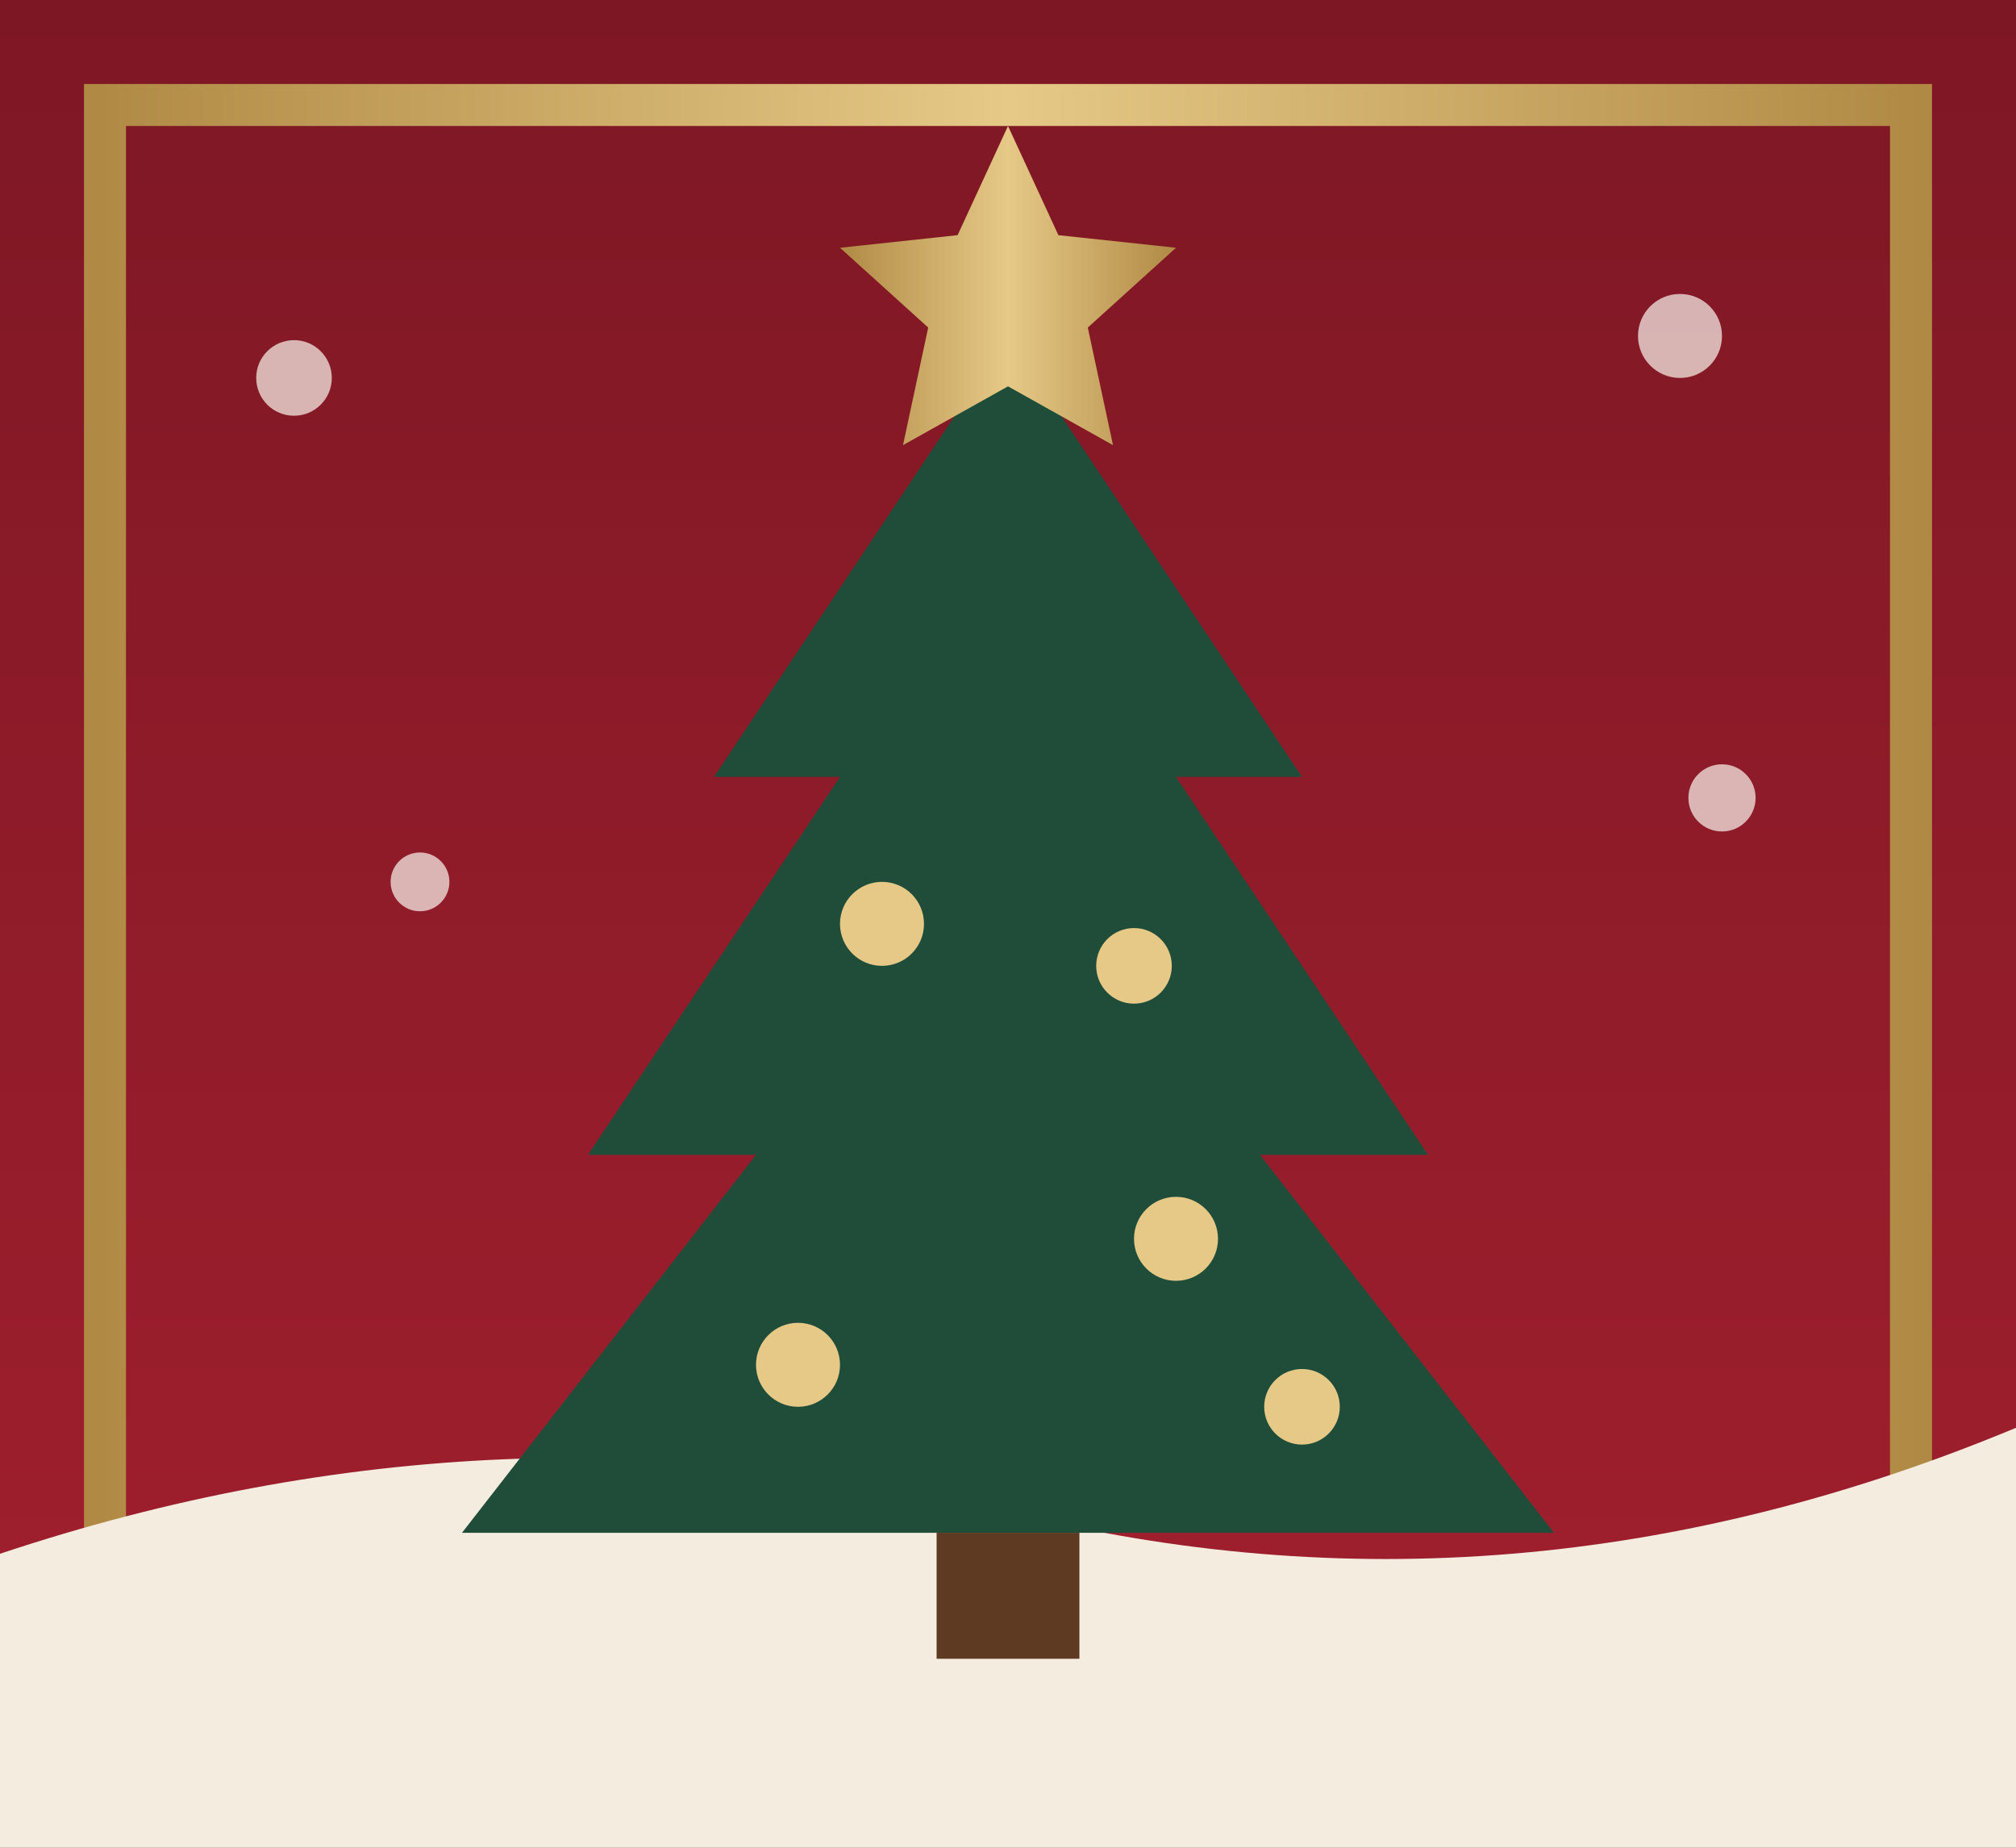
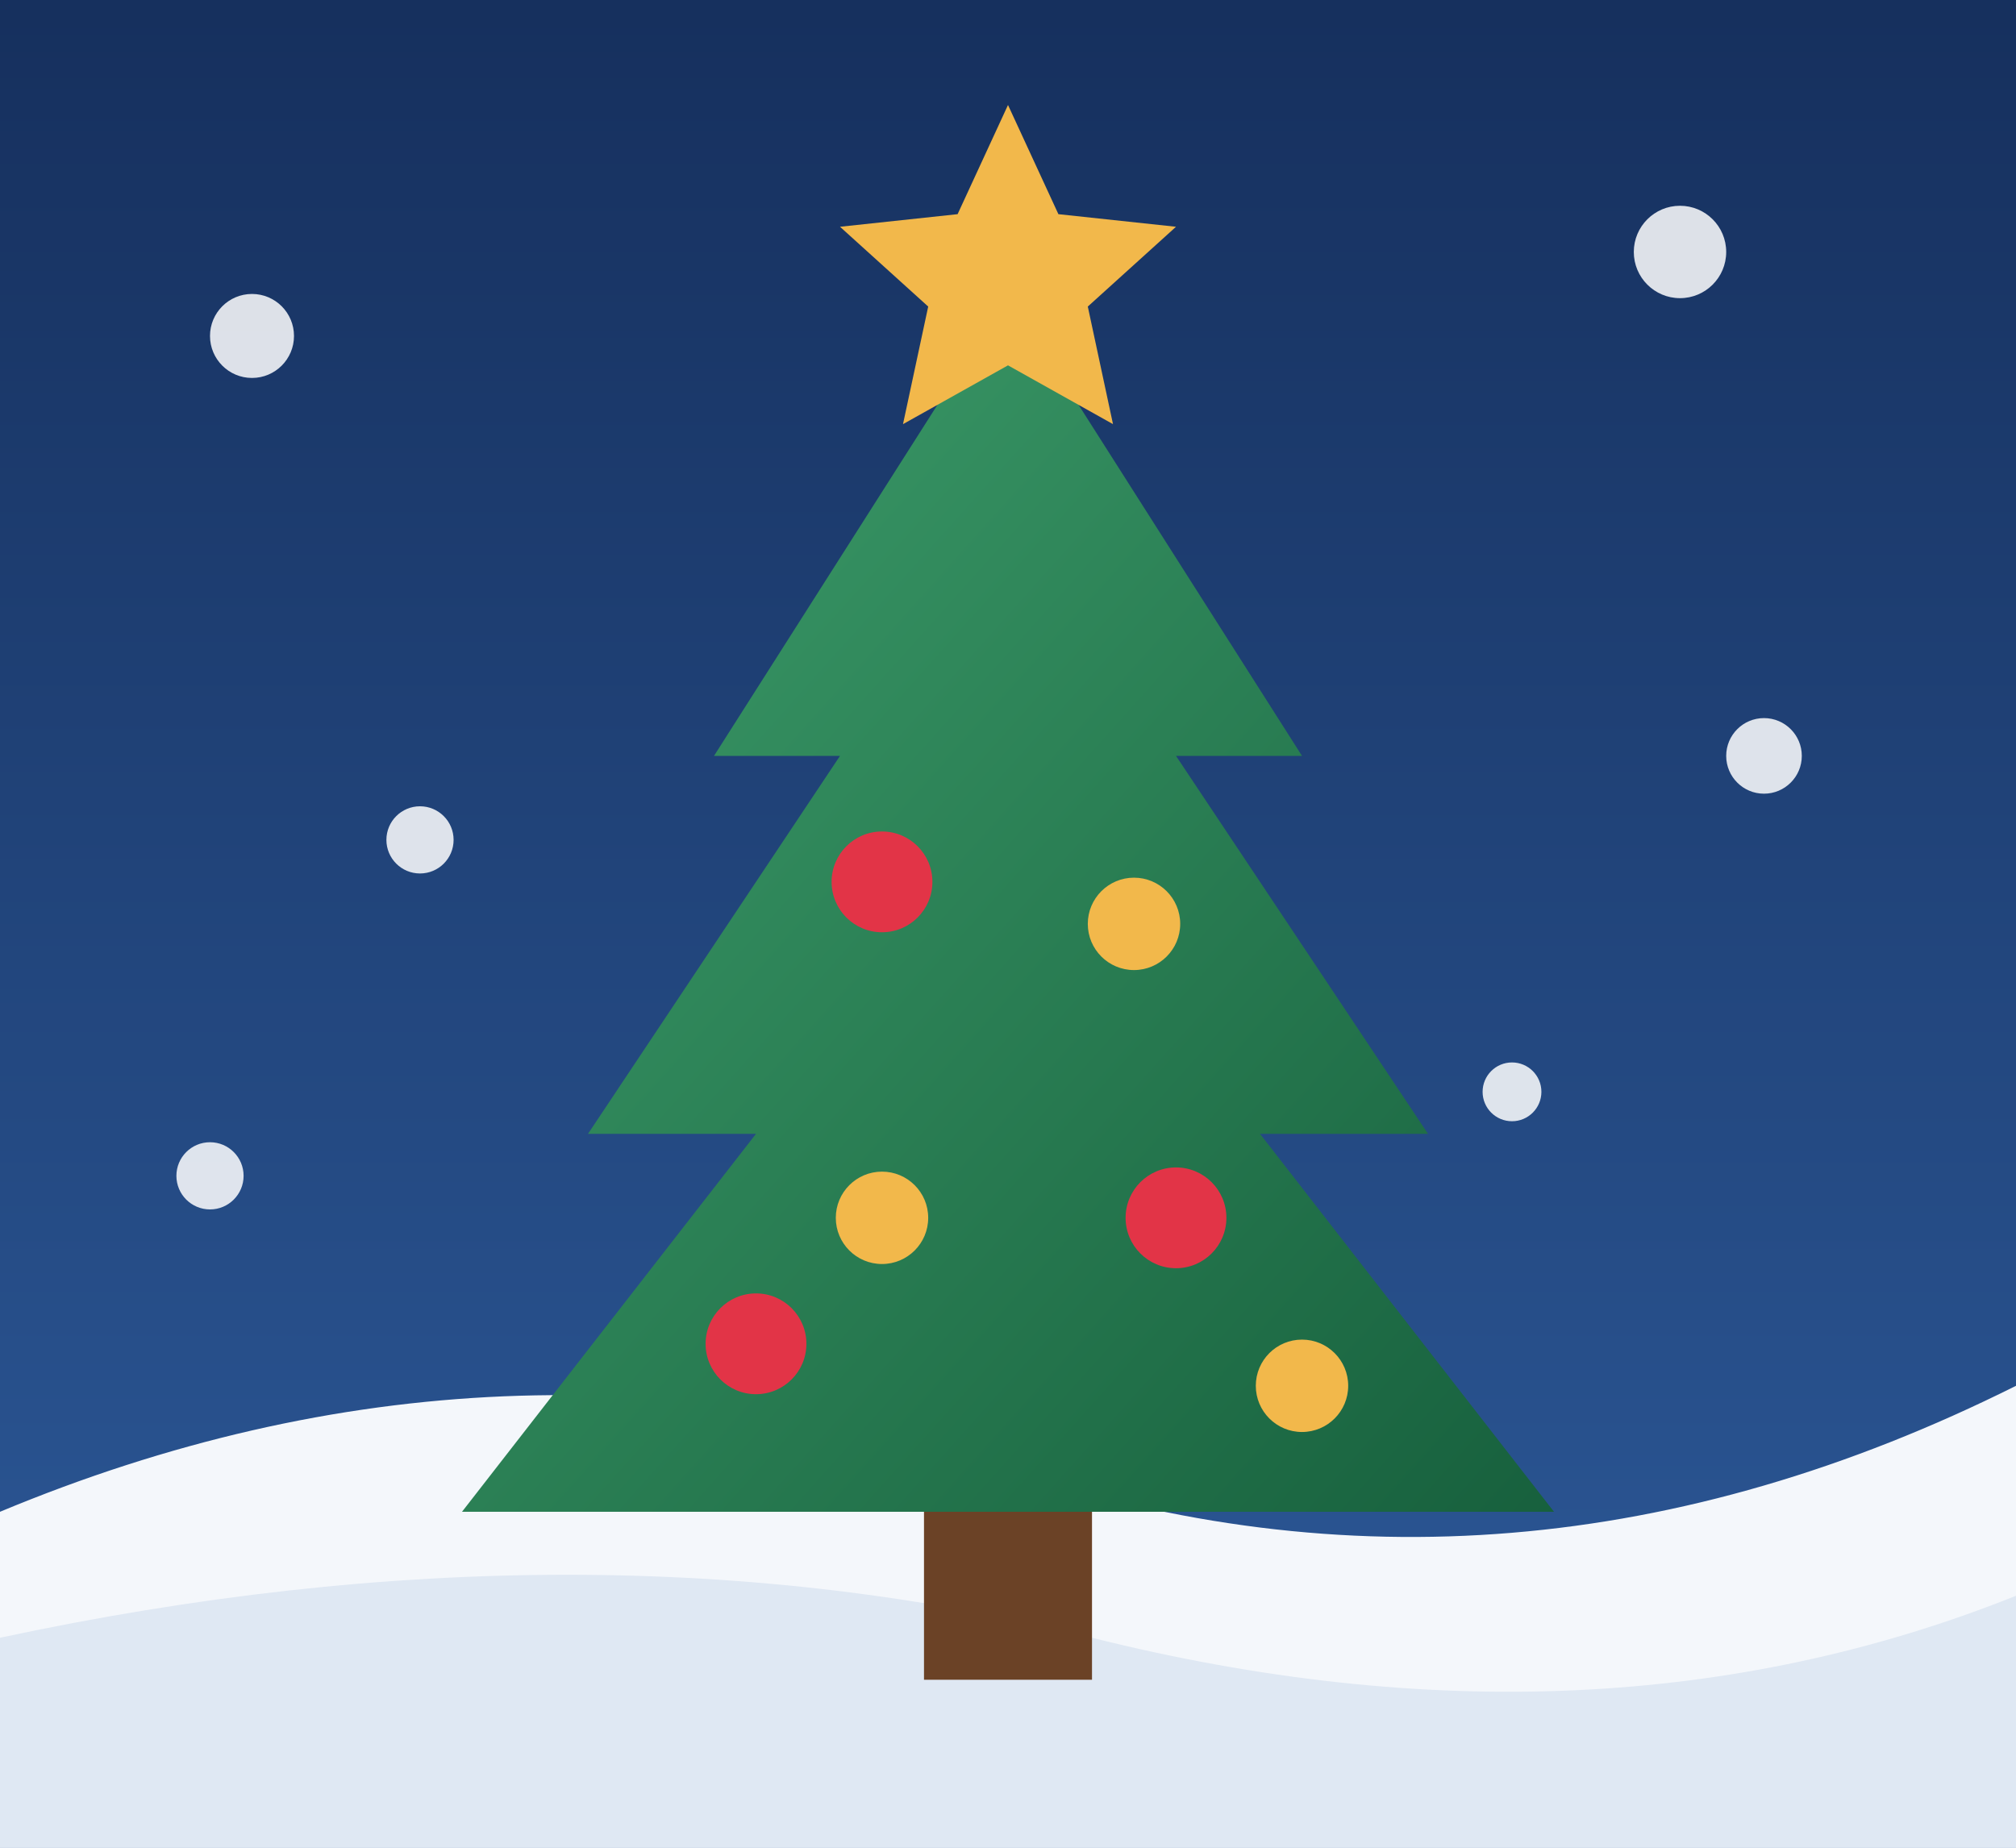
<svg xmlns="http://www.w3.org/2000/svg" viewBox="0 0 48 44">
  <defs>
    <linearGradient id="sky" x1="0" y1="0" x2="0" y2="1">
-       <stop offset="0" stop-color="#7E1724" />
-       <stop offset="1" stop-color="#A3202F" />
+       <stop offset="0" stop-color="#16305e" />
+       <stop offset="1" stop-color="#2d5a9a" />
    </linearGradient>
-     <linearGradient id="gold" x1="0" y1="0" x2="1" y2="0">
-       <stop offset="0" stop-color="#B08A45" />
-       <stop offset=".5" stop-color="#E6C987" />
-       <stop offset="1" stop-color="#B08A45" />
+     <linearGradient id="tree" x1="0" y1="0" x2="1" y2="1">
+       <stop offset="0" stop-color="#3fa06d" />
+       <stop offset="1" stop-color="#17603d" />
    </linearGradient>
  </defs>
  <rect width="48" height="44" fill="url(#sky)" />
-   <rect x="2.5" y="2.5" width="43" height="39" fill="none" stroke="url(#gold)" stroke-width="1" />
-   <path d="M0 37Q12 33 24 36T48 34V44H0Z" fill="#F3ECDF" />
-   <path fill="#1F4D3A" d="M24 8 31 18.5H28L34 27.5H30L37 36.5H11L18 27.5H14L20 18.5H17Z" />
-   <rect x="22.3" y="36.5" width="3.4" height="3" fill="#5E3A22" />
-   <path fill="url(#gold)" d="M24 3l1.2 2.6 2.8.3-2.1 1.9.6 2.8-2.5-1.4-2.5 1.4.6-2.8-2.1-1.9 2.8-.3z" />
-   <g fill="#E6C987">
-     <circle cx="21" cy="22" r="1" />
-     <circle cx="28" cy="29.5" r="1" />
-     <circle cx="19" cy="32.5" r="1" />
-     <circle cx="27" cy="23" r=".9" />
-     <circle cx="31" cy="33.5" r=".9" />
+   <path d="M0 36Q12 31 24 35T48 33V44H0Z" fill="#f4f7fb" />
+   <path d="M0 39Q14 36 26 39T48 38V44H0Z" fill="#dfe8f3" />
+   <path fill="url(#tree)" d="M24 7 31 18H28L34 27H30L37 36H11L18 27H14L20 18H17Z" />
+   <rect x="22" y="36" width="4" height="4" fill="#6b4226" />
+   <path fill="#f2b84b" d="M24 2.5l1.2 2.6 2.8.3-2.1 1.9.6 2.8-2.5-1.4-2.5 1.4.6-2.8-2.1-1.9 2.8-.3z" />
+   <g fill="#e23447">
+     <circle cx="21" cy="21" r="1.2" />
+     <circle cx="28" cy="29" r="1.2" />
+     <circle cx="18" cy="32" r="1.2" />
  </g>
-   <g fill="#FBF7EF" opacity=".7">
-     <circle cx="7" cy="9" r=".9" />
-     <circle cx="40" cy="8" r="1" />
-     <circle cx="10" cy="21" r=".7" />
-     <circle cx="41" cy="19" r=".8" />
+   <g fill="#f2b84b">
+     <circle cx="27" cy="22" r="1.1" />
+     <circle cx="21" cy="29" r="1.1" />
+     <circle cx="31" cy="33" r="1.1" />
+   </g>
+   <g fill="#fff" opacity=".85">
+     <circle cx="6" cy="8" r="1" />
+     <circle cx="40" cy="6" r="1.1" />
+     <circle cx="10" cy="20" r=".8" />
+     <circle cx="42" cy="18" r=".9" />
+     <circle cx="36" cy="26" r=".7" />
+     <circle cx="5" cy="28" r=".8" />
  </g>
</svg>
